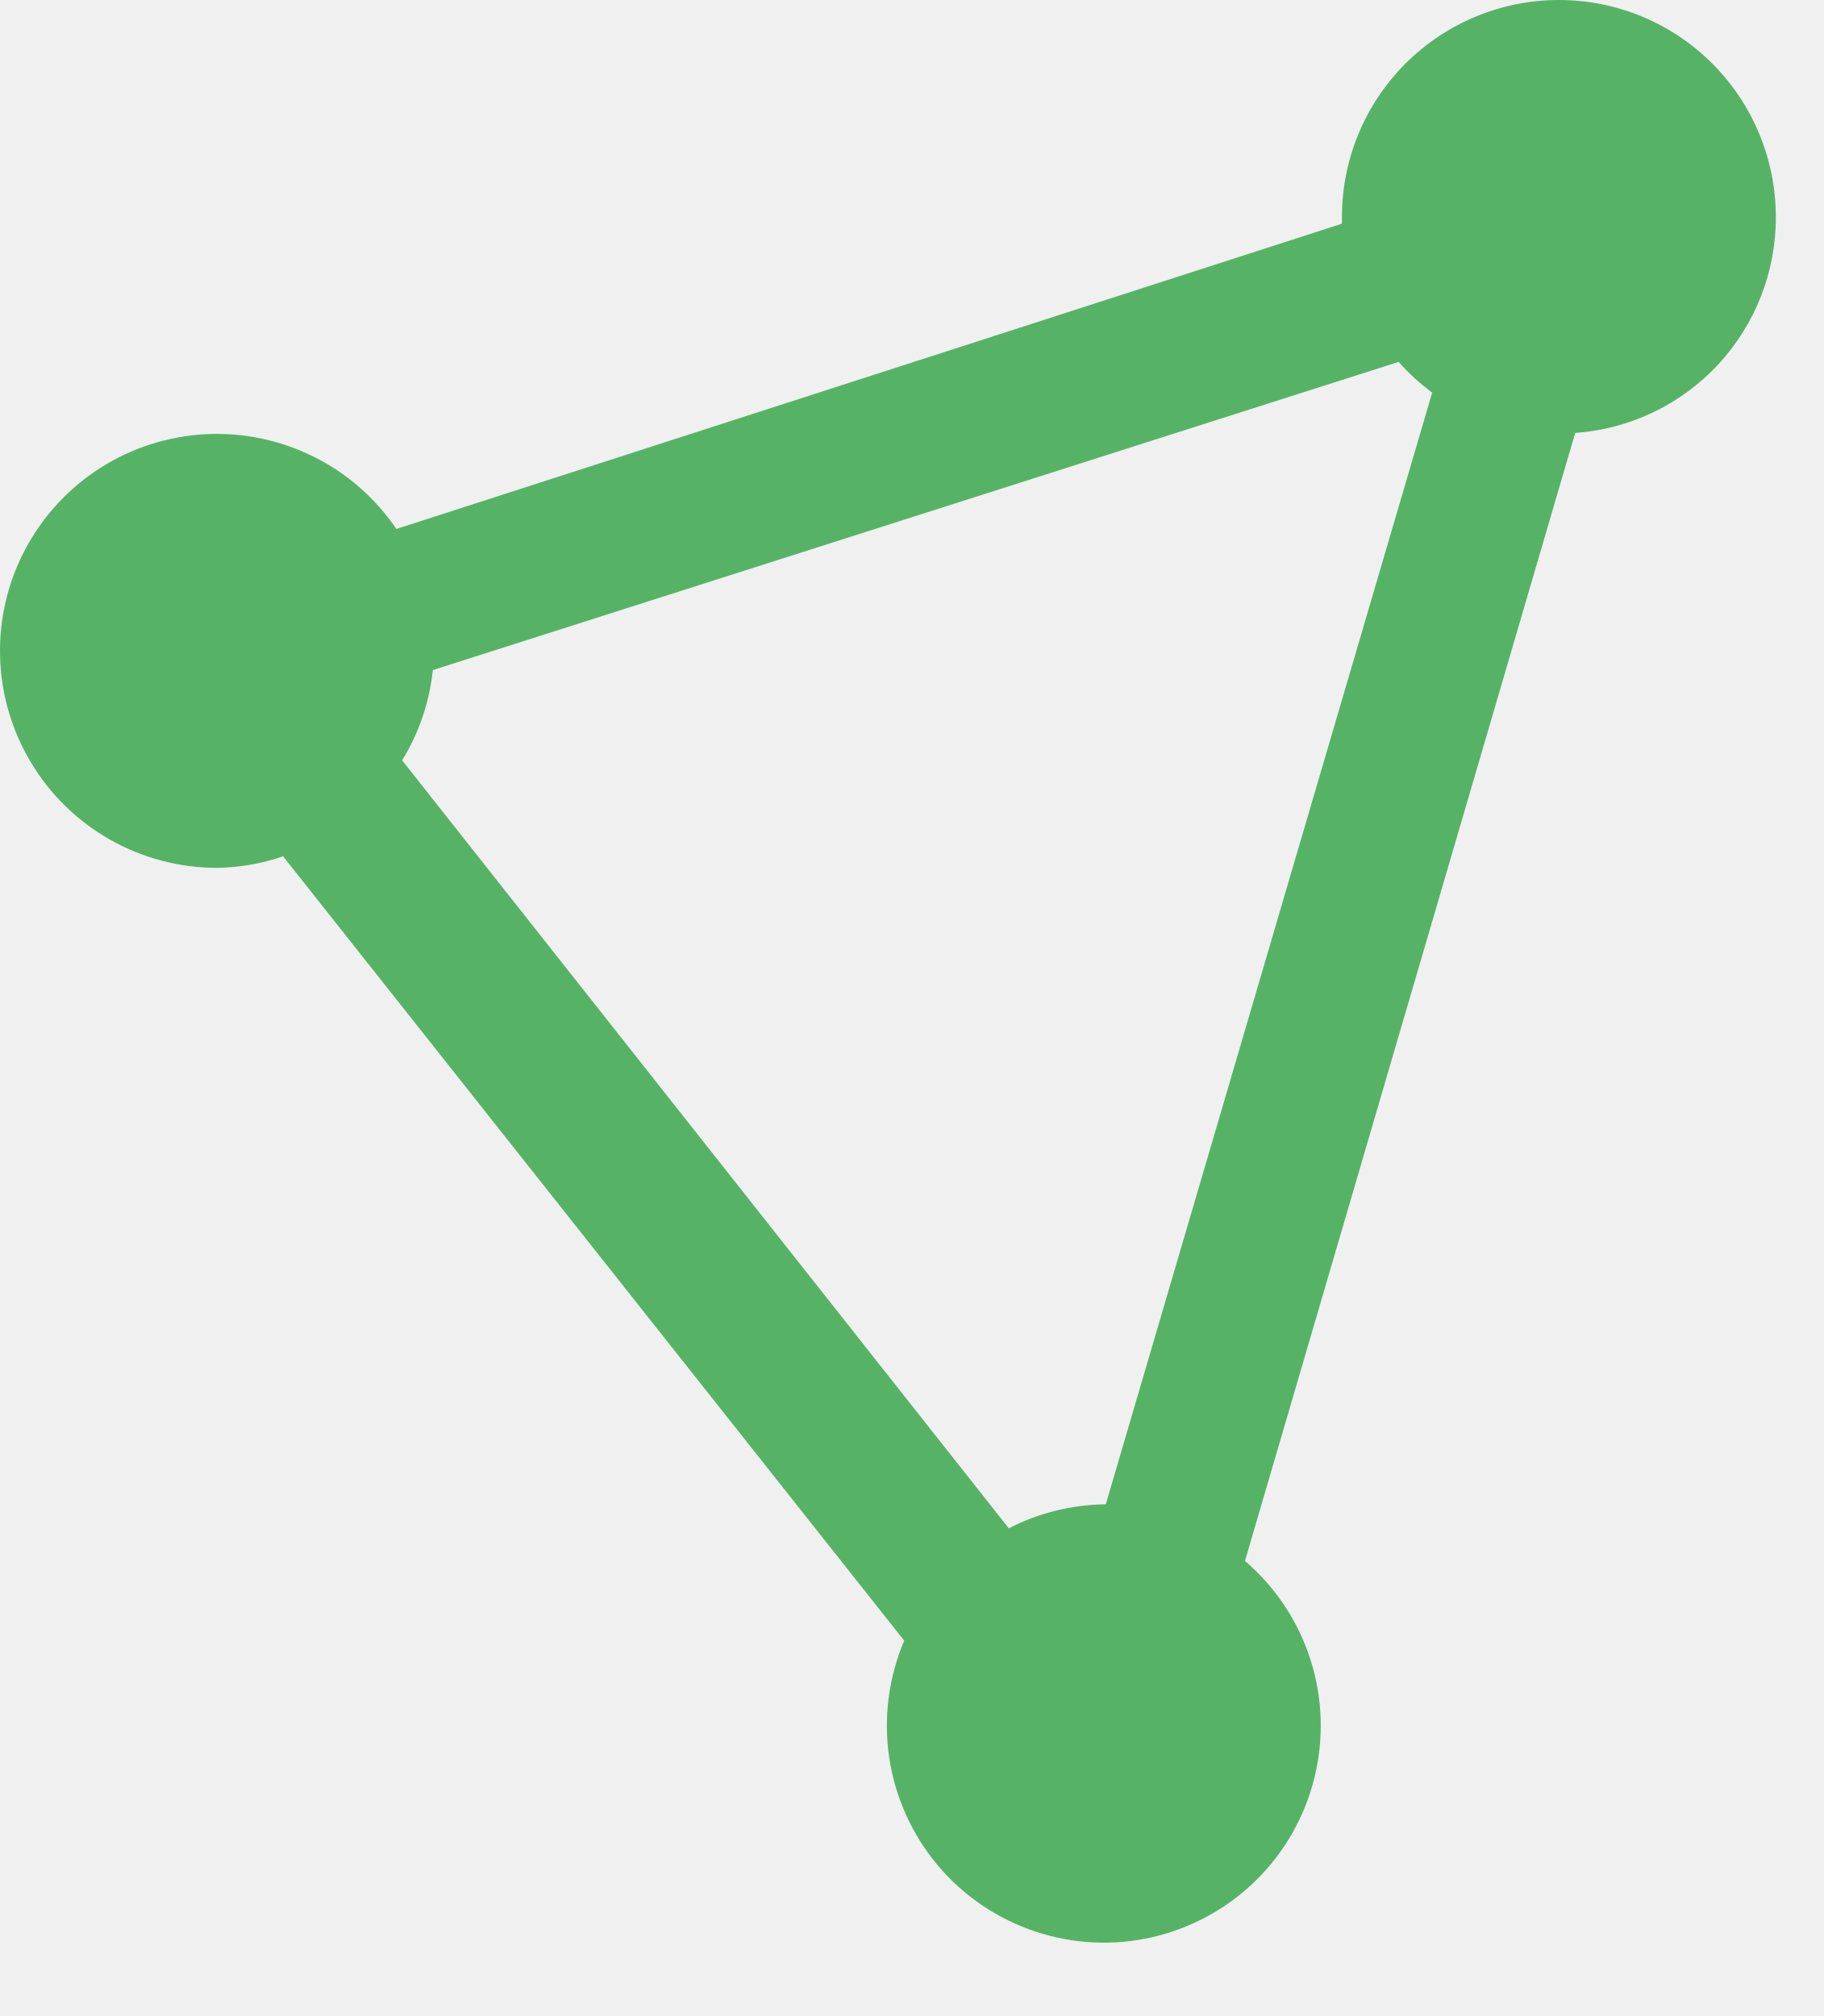
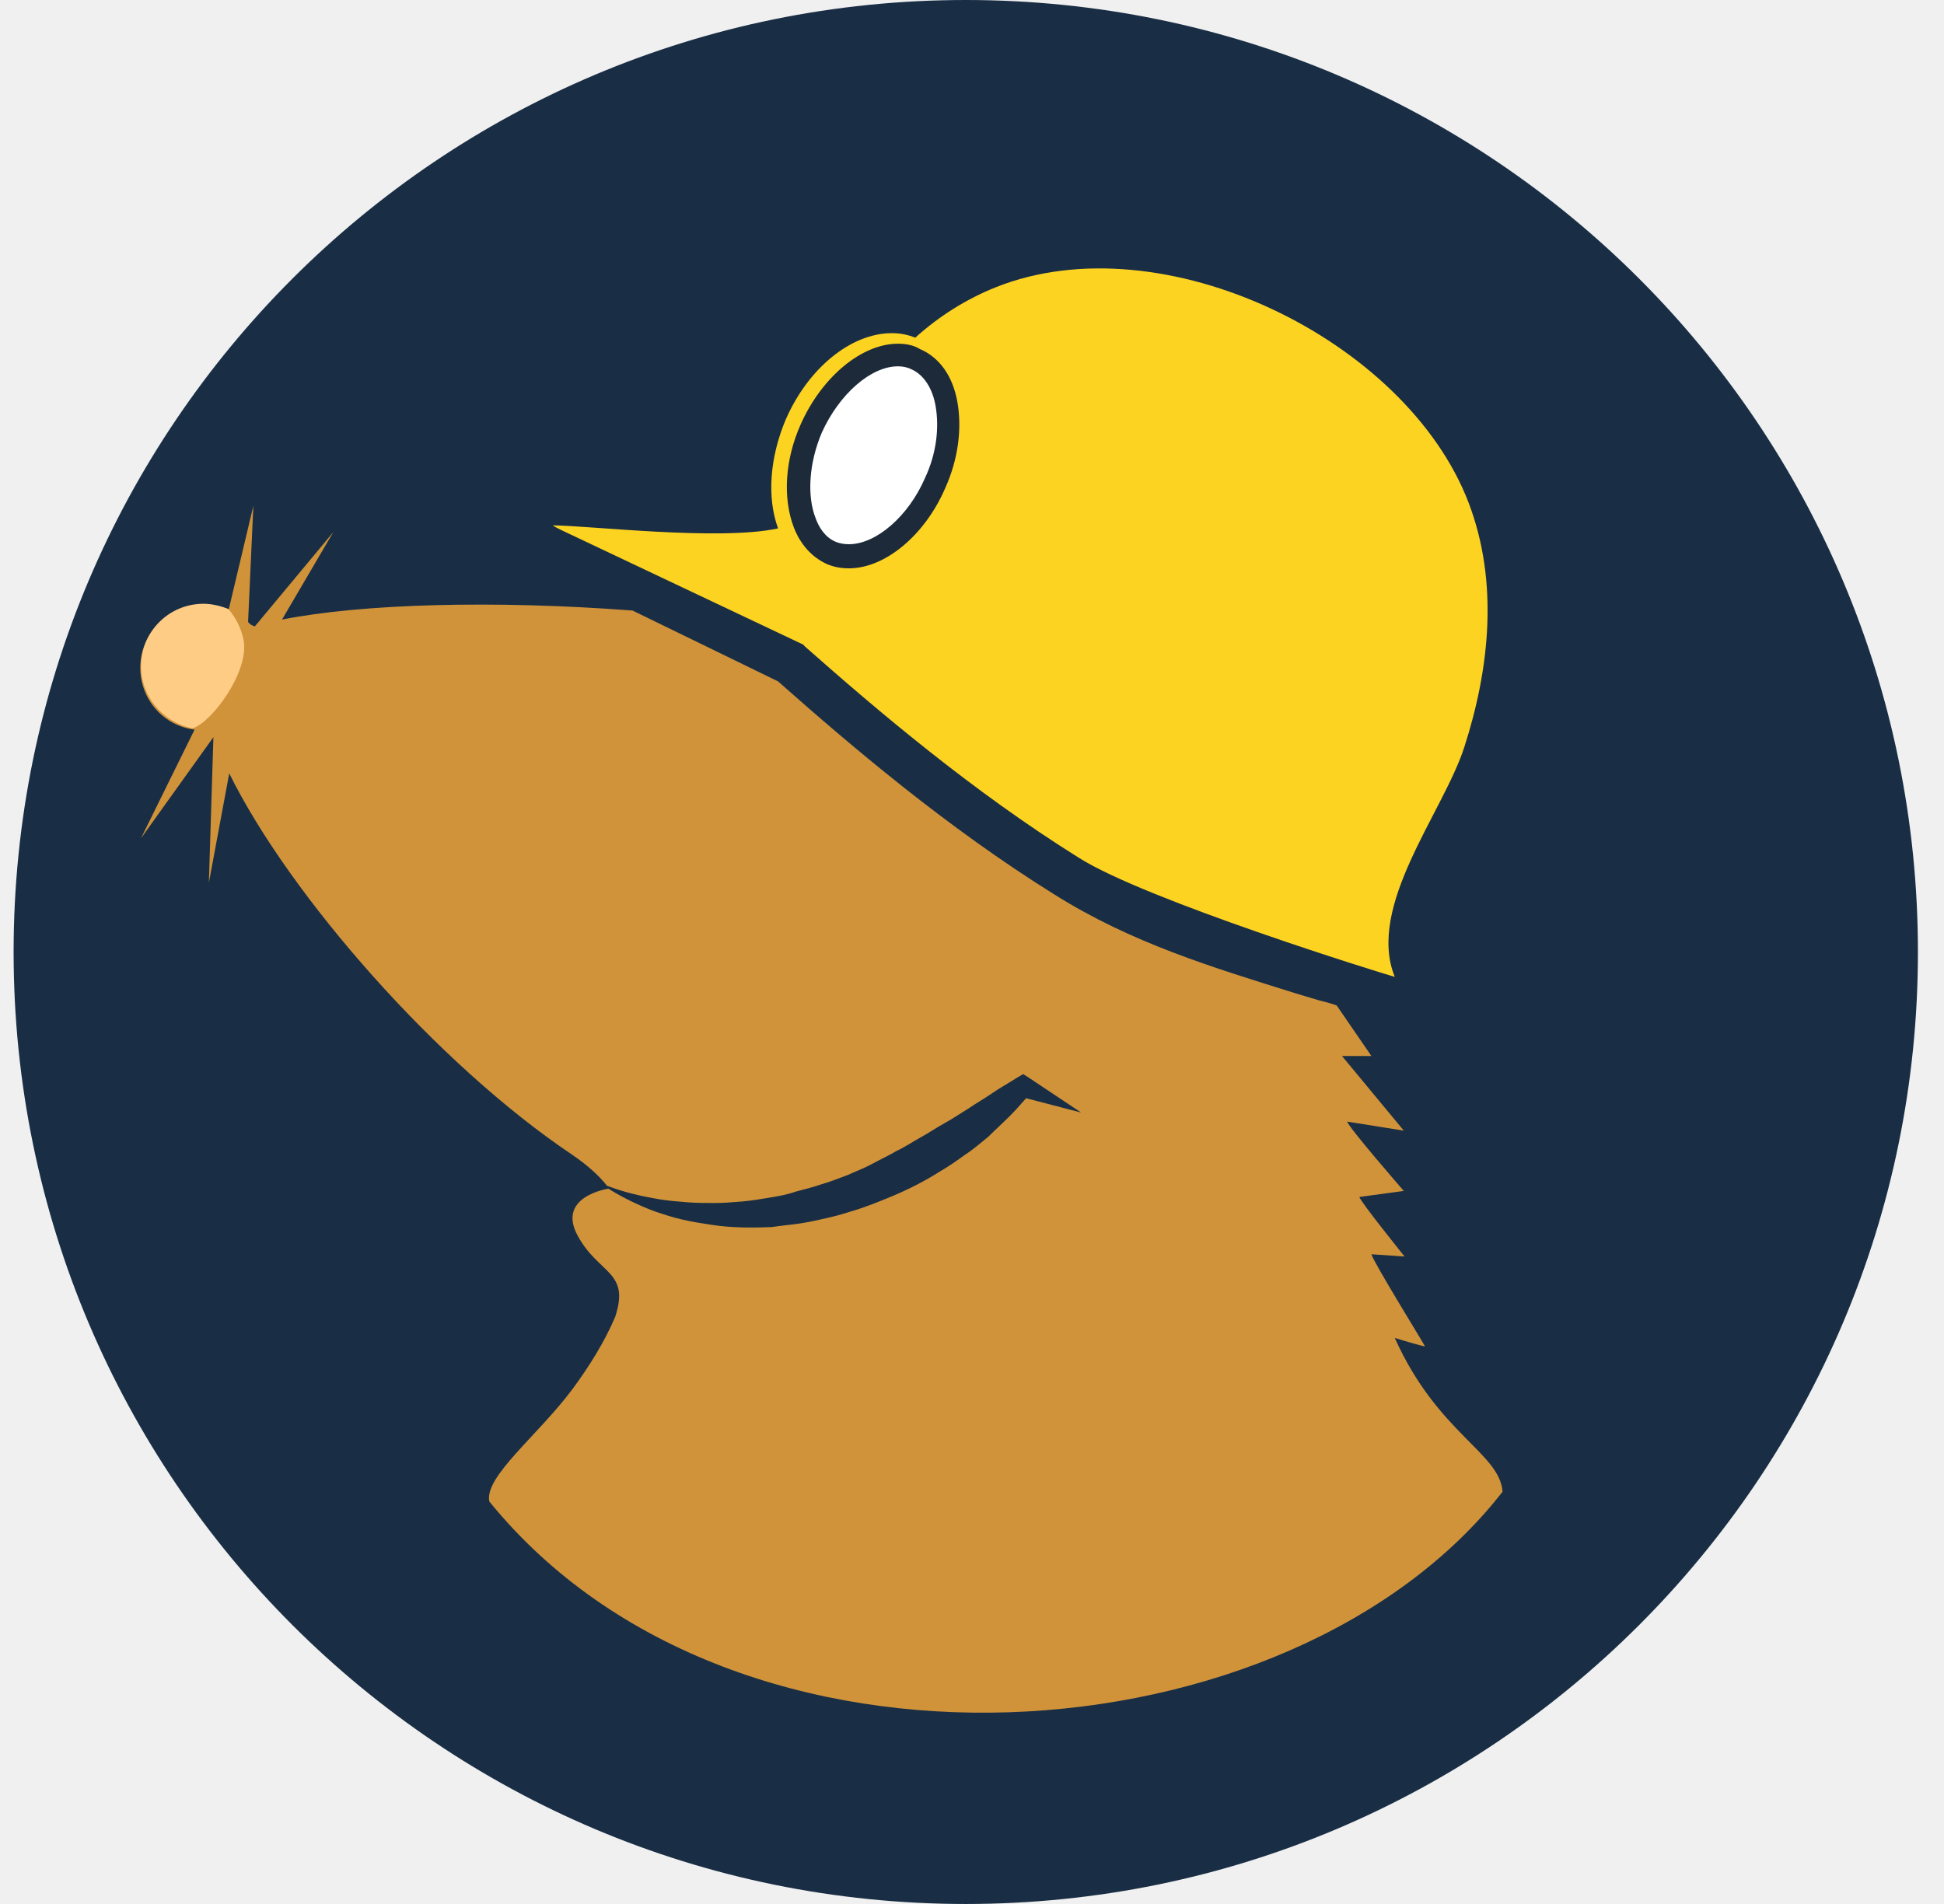
- <svg xmlns="http://www.w3.org/2000/svg" width="19" height="21" viewBox="0 0 19 21" fill="none">
-   <path fill-rule="evenodd" clip-rule="evenodd" d="M18.499 2.26C18.499 1.661 18.261 1.086 17.837 0.662C17.414 0.238 16.839 0 16.239 0C15.64 0 15.065 0.238 14.641 0.662C14.217 1.086 13.979 1.661 13.979 2.26C13.979 2.26 13.979 2.26 13.979 2.33L4.129 5.51C3.91 5.188 3.612 4.927 3.263 4.755C2.913 4.582 2.525 4.502 2.136 4.523C1.747 4.545 1.37 4.666 1.042 4.876C0.714 5.086 0.445 5.378 0.263 5.722C0.08 6.066 -0.01 6.452 0.001 6.842C0.011 7.231 0.123 7.611 0.324 7.945C0.524 8.279 0.808 8.555 1.147 8.747C1.487 8.939 1.87 9.04 2.259 9.04C2.494 9.037 2.727 8.996 2.949 8.92L9.419 17.09C9.256 17.474 9.202 17.896 9.263 18.309C9.325 18.722 9.5 19.11 9.768 19.43C10.037 19.75 10.389 19.988 10.785 20.12C11.181 20.252 11.607 20.272 12.013 20.177C12.42 20.081 12.792 19.876 13.089 19.582C13.386 19.288 13.595 18.918 13.694 18.512C13.793 18.106 13.778 17.681 13.65 17.284C13.522 16.886 13.287 16.532 12.969 16.26L16.409 4.51C16.978 4.469 17.51 4.215 17.898 3.797C18.286 3.379 18.501 2.83 18.499 2.26V2.26ZM11.509 15.67C11.161 15.675 10.819 15.76 10.509 15.92L4.189 7.92C4.365 7.635 4.474 7.313 4.509 6.98L14.569 3.77C14.675 3.889 14.792 3.996 14.919 4.09L11.519 15.67H11.509Z" fill="#56B366" />
+ <svg xmlns="http://www.w3.org/2000/svg" width="49" height="48" viewBox="0 0 49 48" fill="none">
+   <path fill-rule="evenodd" clip-rule="evenodd" d="M0.343 24C0.343 37.264 11.099 48 24.343 48C37.588 48 48.343 37.264 48.343 24C48.343 10.736 37.607 0 24.343 0C11.08 0 0.343 10.736 0.343 24Z" fill="#192E45" />
+   <path fill-rule="evenodd" clip-rule="evenodd" d="M3.555 21.131L5.379 18.584C5.379 18.604 5.265 22.252 5.265 22.252L5.778 19.497C7.298 22.575 11.023 26.831 14.424 29.112C14.785 29.359 15.089 29.625 15.298 29.891C15.735 30.062 16.172 30.157 16.609 30.233C16.837 30.271 17.084 30.29 17.312 30.309C17.541 30.328 17.788 30.328 18.016 30.328C18.244 30.328 18.472 30.309 18.7 30.29C18.928 30.271 19.156 30.233 19.384 30.195C19.612 30.157 19.84 30.119 20.049 30.043C20.277 29.986 20.486 29.929 20.714 29.853C20.923 29.796 21.151 29.701 21.36 29.625C21.569 29.53 21.778 29.454 21.987 29.34C22.196 29.226 22.405 29.131 22.595 29.017C22.804 28.922 22.994 28.789 23.203 28.675C23.412 28.561 23.602 28.428 23.811 28.314C24.02 28.2 24.21 28.067 24.4 27.953C24.59 27.82 24.799 27.706 24.989 27.573C25.18 27.44 25.389 27.326 25.598 27.192L25.788 27.078L25.883 27.136L27.251 28.048L25.864 27.687C25.73 27.839 25.598 27.991 25.445 28.143C25.274 28.314 25.084 28.485 24.913 28.656C24.723 28.808 24.533 28.979 24.324 29.112C24.115 29.264 23.925 29.397 23.697 29.53C23.279 29.796 22.823 30.024 22.348 30.214C22.12 30.309 21.873 30.404 21.645 30.48C21.398 30.556 21.17 30.632 20.923 30.689C20.676 30.746 20.429 30.803 20.182 30.841C19.935 30.879 19.688 30.898 19.441 30.936C18.947 30.955 18.434 30.955 17.94 30.879C17.692 30.841 17.445 30.803 17.198 30.746C16.951 30.689 16.723 30.613 16.495 30.537C16.096 30.385 15.697 30.195 15.336 29.967C15.336 29.967 14.025 30.157 14.557 31.145C15.089 32.133 15.887 32.038 15.507 33.197C15.241 33.824 14.861 34.432 14.443 35.002C13.569 36.181 12.201 37.226 12.334 37.853C18.548 45.511 32.552 44.447 37.873 37.606C37.797 36.618 36.239 36.143 35.156 33.729C35.46 33.824 35.916 33.957 35.916 33.938C35.916 33.919 34.624 31.829 34.567 31.62L35.403 31.677C35.403 31.677 34.301 30.309 34.263 30.176L35.384 30.024C35.384 30.024 33.978 28.409 33.959 28.276L35.384 28.504L33.826 26.622H34.567L33.693 25.349C33.541 25.292 33.389 25.254 33.236 25.216C33.047 25.159 32.856 25.102 32.666 25.045C30.538 24.38 28.524 23.772 26.586 22.556C23.868 20.865 21.436 18.794 19.612 17.178L15.944 15.392C12.429 15.126 9.122 15.221 7.108 15.62L8.4 13.416L6.424 15.791C6.291 15.753 6.253 15.677 6.253 15.677L6.386 12.751L5.759 15.392C5.569 15.297 5.341 15.259 5.113 15.259C4.239 15.259 3.536 15.962 3.536 16.836C3.536 17.634 4.125 18.299 4.904 18.394L3.555 21.131Z" fill="#D0933A" />
+   <path fill-rule="evenodd" clip-rule="evenodd" d="M5.759 15.354C5.569 15.278 5.341 15.221 5.132 15.221C4.258 15.221 3.555 15.924 3.555 16.798C3.555 17.558 4.106 18.204 4.828 18.356C4.847 18.356 4.847 18.356 4.866 18.356C5.341 18.204 6.291 16.931 6.139 16.133C6.082 15.848 5.949 15.582 5.759 15.354Z" fill="#FFCC86" />
+   <path fill-rule="evenodd" clip-rule="evenodd" d="M19.612 13.321C19.327 12.541 19.403 11.534 19.802 10.584C20.372 9.273 21.455 8.399 22.481 8.399C22.69 8.399 22.88 8.437 23.07 8.513C23.659 7.981 24.343 7.544 25.104 7.24C29.303 5.568 35.441 8.551 37.018 12.675C37.778 14.67 37.55 16.855 36.904 18.85C36.372 20.485 34.434 22.841 35.156 24.627C34.871 24.551 28.866 22.689 27.194 21.625C24.514 19.952 22.101 17.9 20.296 16.304L20.239 16.247L14.139 13.359C14.063 13.321 13.987 13.283 13.93 13.245C14.804 13.245 18.13 13.644 19.612 13.321Z" fill="#FDD321" />
+   <path d="M21.417 14.005C21.246 14.005 21.094 13.967 20.98 13.91C20.676 13.777 20.448 13.53 20.296 13.15C20.03 12.504 20.106 11.611 20.467 10.774C20.942 9.691 21.835 8.931 22.652 8.931C22.804 8.931 22.956 8.969 23.108 9.026C23.507 9.197 23.792 9.596 23.887 10.166C24.001 10.774 23.906 11.477 23.602 12.143C23.127 13.226 22.215 14.005 21.417 14.005Z" fill="white" />
+   <path d="M22.633 9.235C22.747 9.235 22.861 9.254 22.975 9.311C23.279 9.444 23.507 9.786 23.583 10.242C23.678 10.793 23.602 11.439 23.317 12.047C22.899 13.017 22.082 13.72 21.398 13.72C21.284 13.72 21.17 13.701 21.075 13.663C20.79 13.549 20.638 13.283 20.562 13.074C20.334 12.504 20.391 11.667 20.714 10.907C21.151 9.938 21.949 9.235 22.633 9.235ZM22.633 8.665C21.721 8.665 20.714 9.501 20.182 10.698C19.783 11.591 19.726 12.56 20.011 13.302C20.182 13.739 20.467 14.043 20.828 14.214C20.999 14.29 21.189 14.328 21.398 14.328C22.31 14.328 23.317 13.492 23.83 12.294C24.153 11.572 24.248 10.812 24.134 10.147C24.02 9.482 23.678 9.007 23.184 8.798C23.032 8.703 22.842 8.665 22.633 8.665Z" fill="#1D2A3A" />
</svg>
